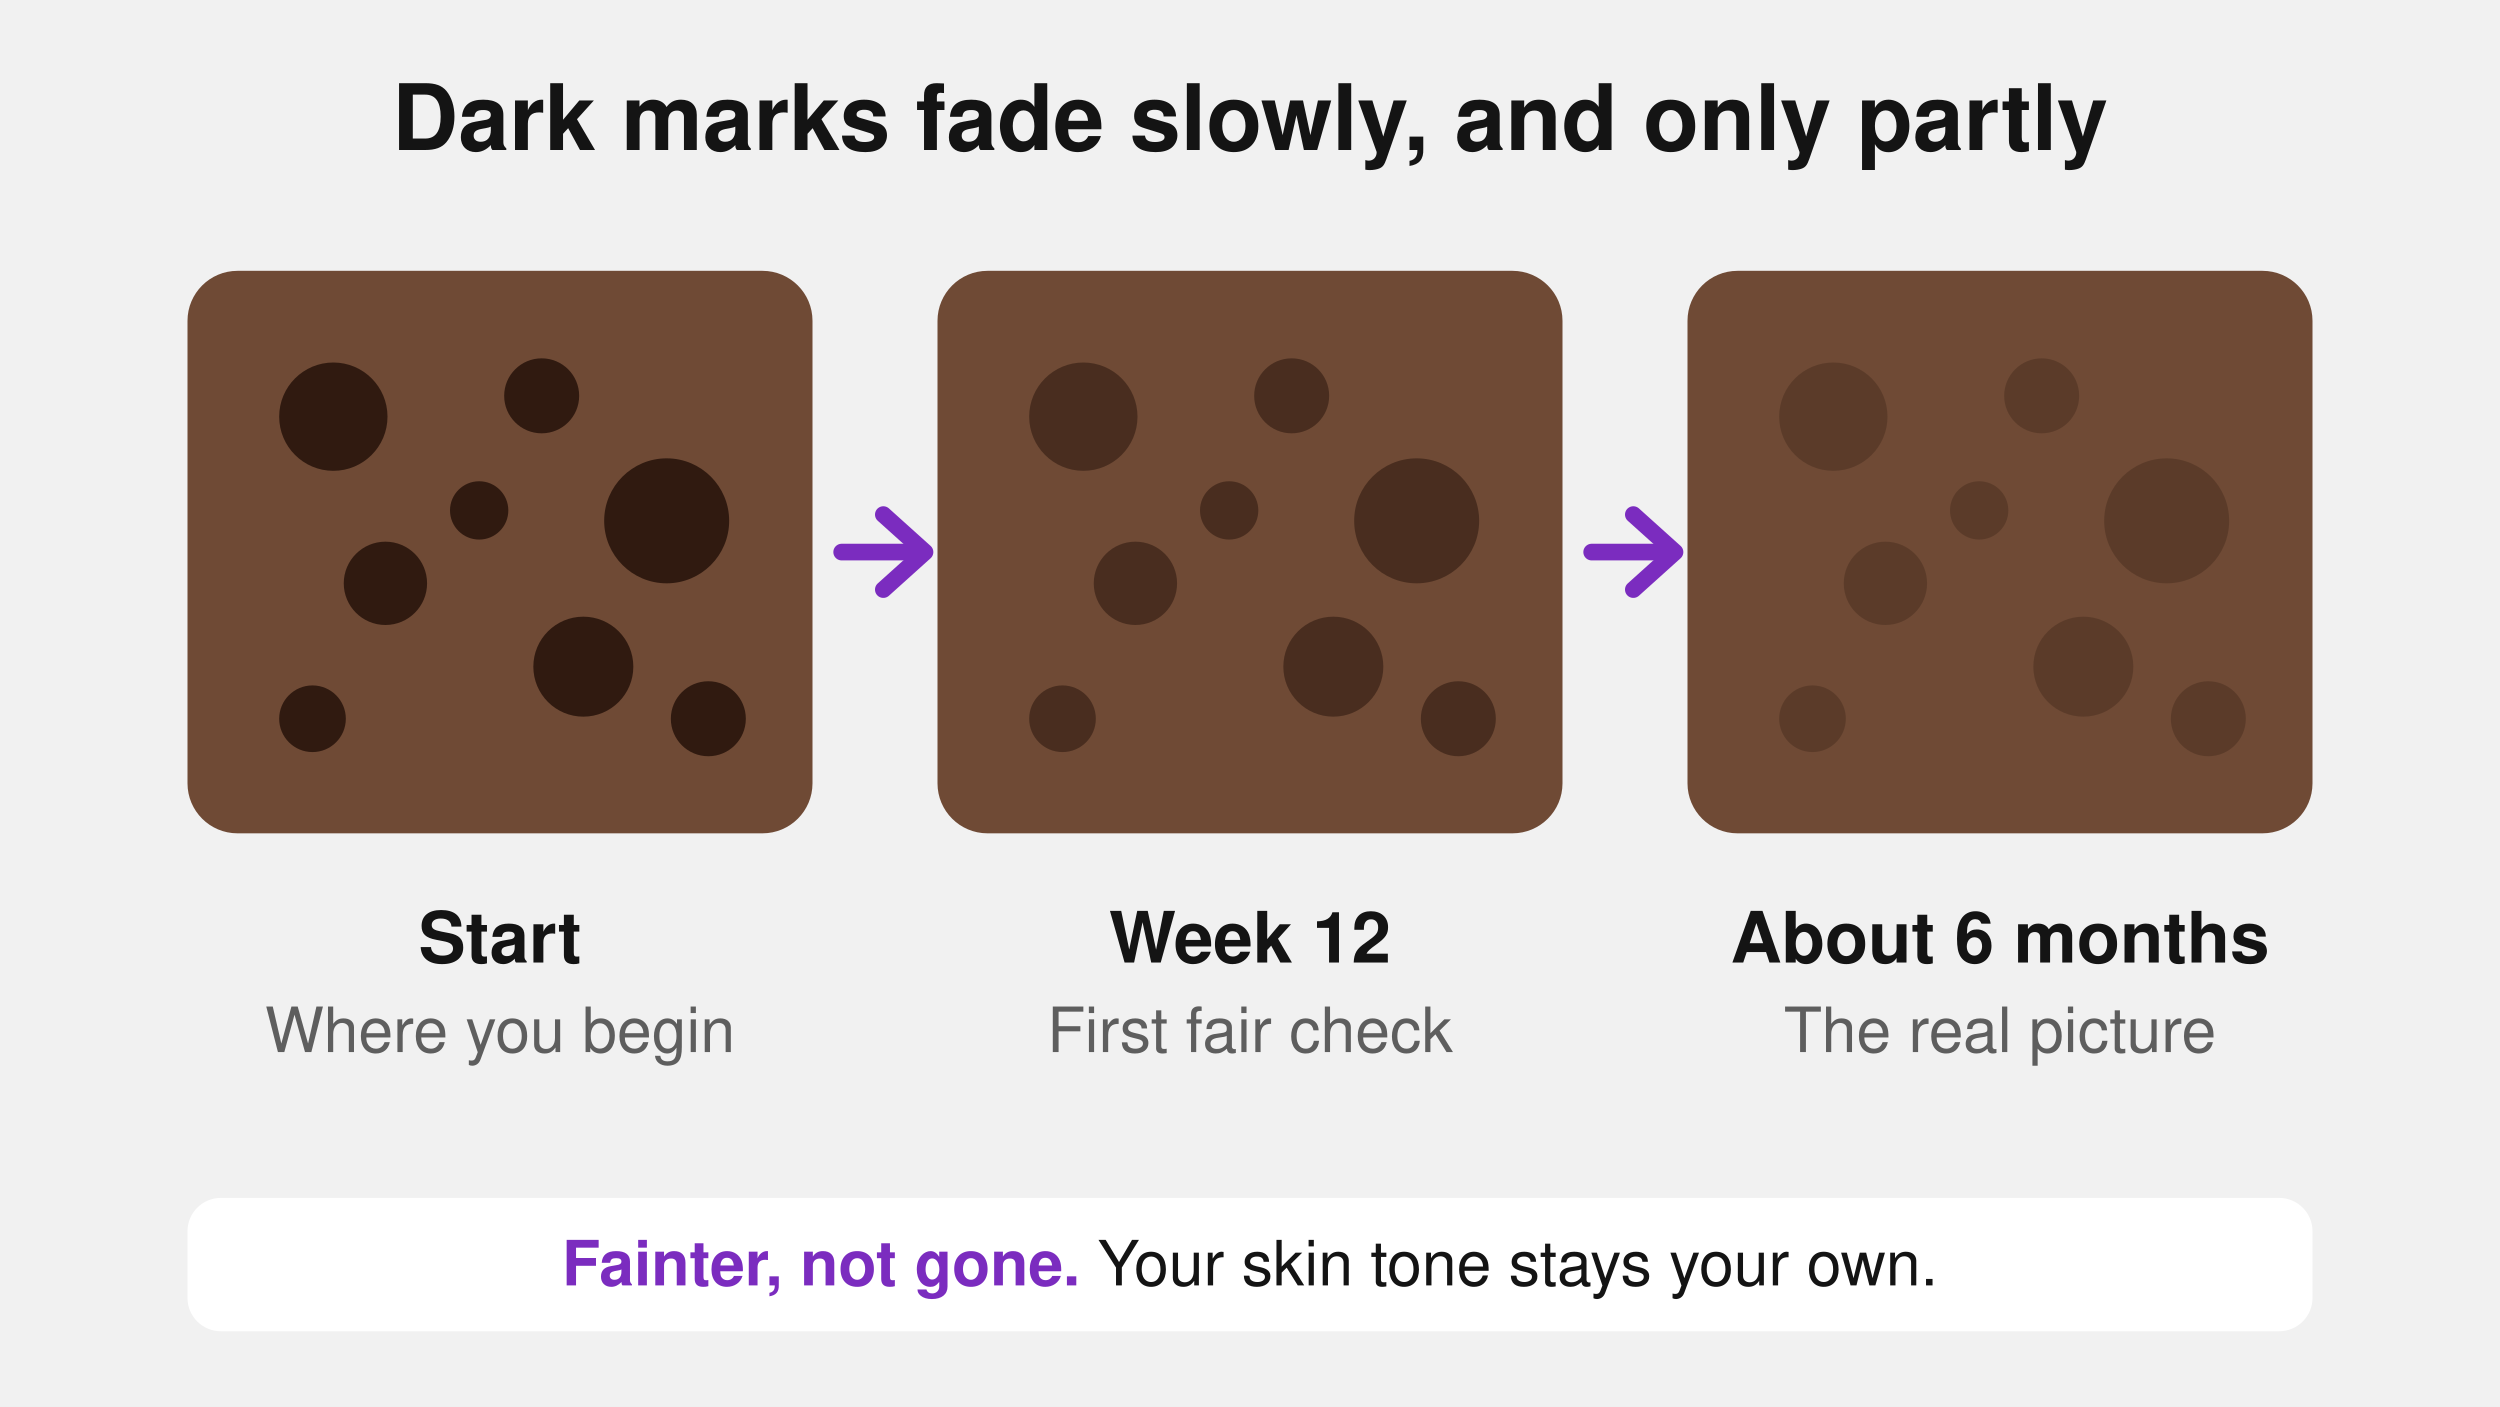
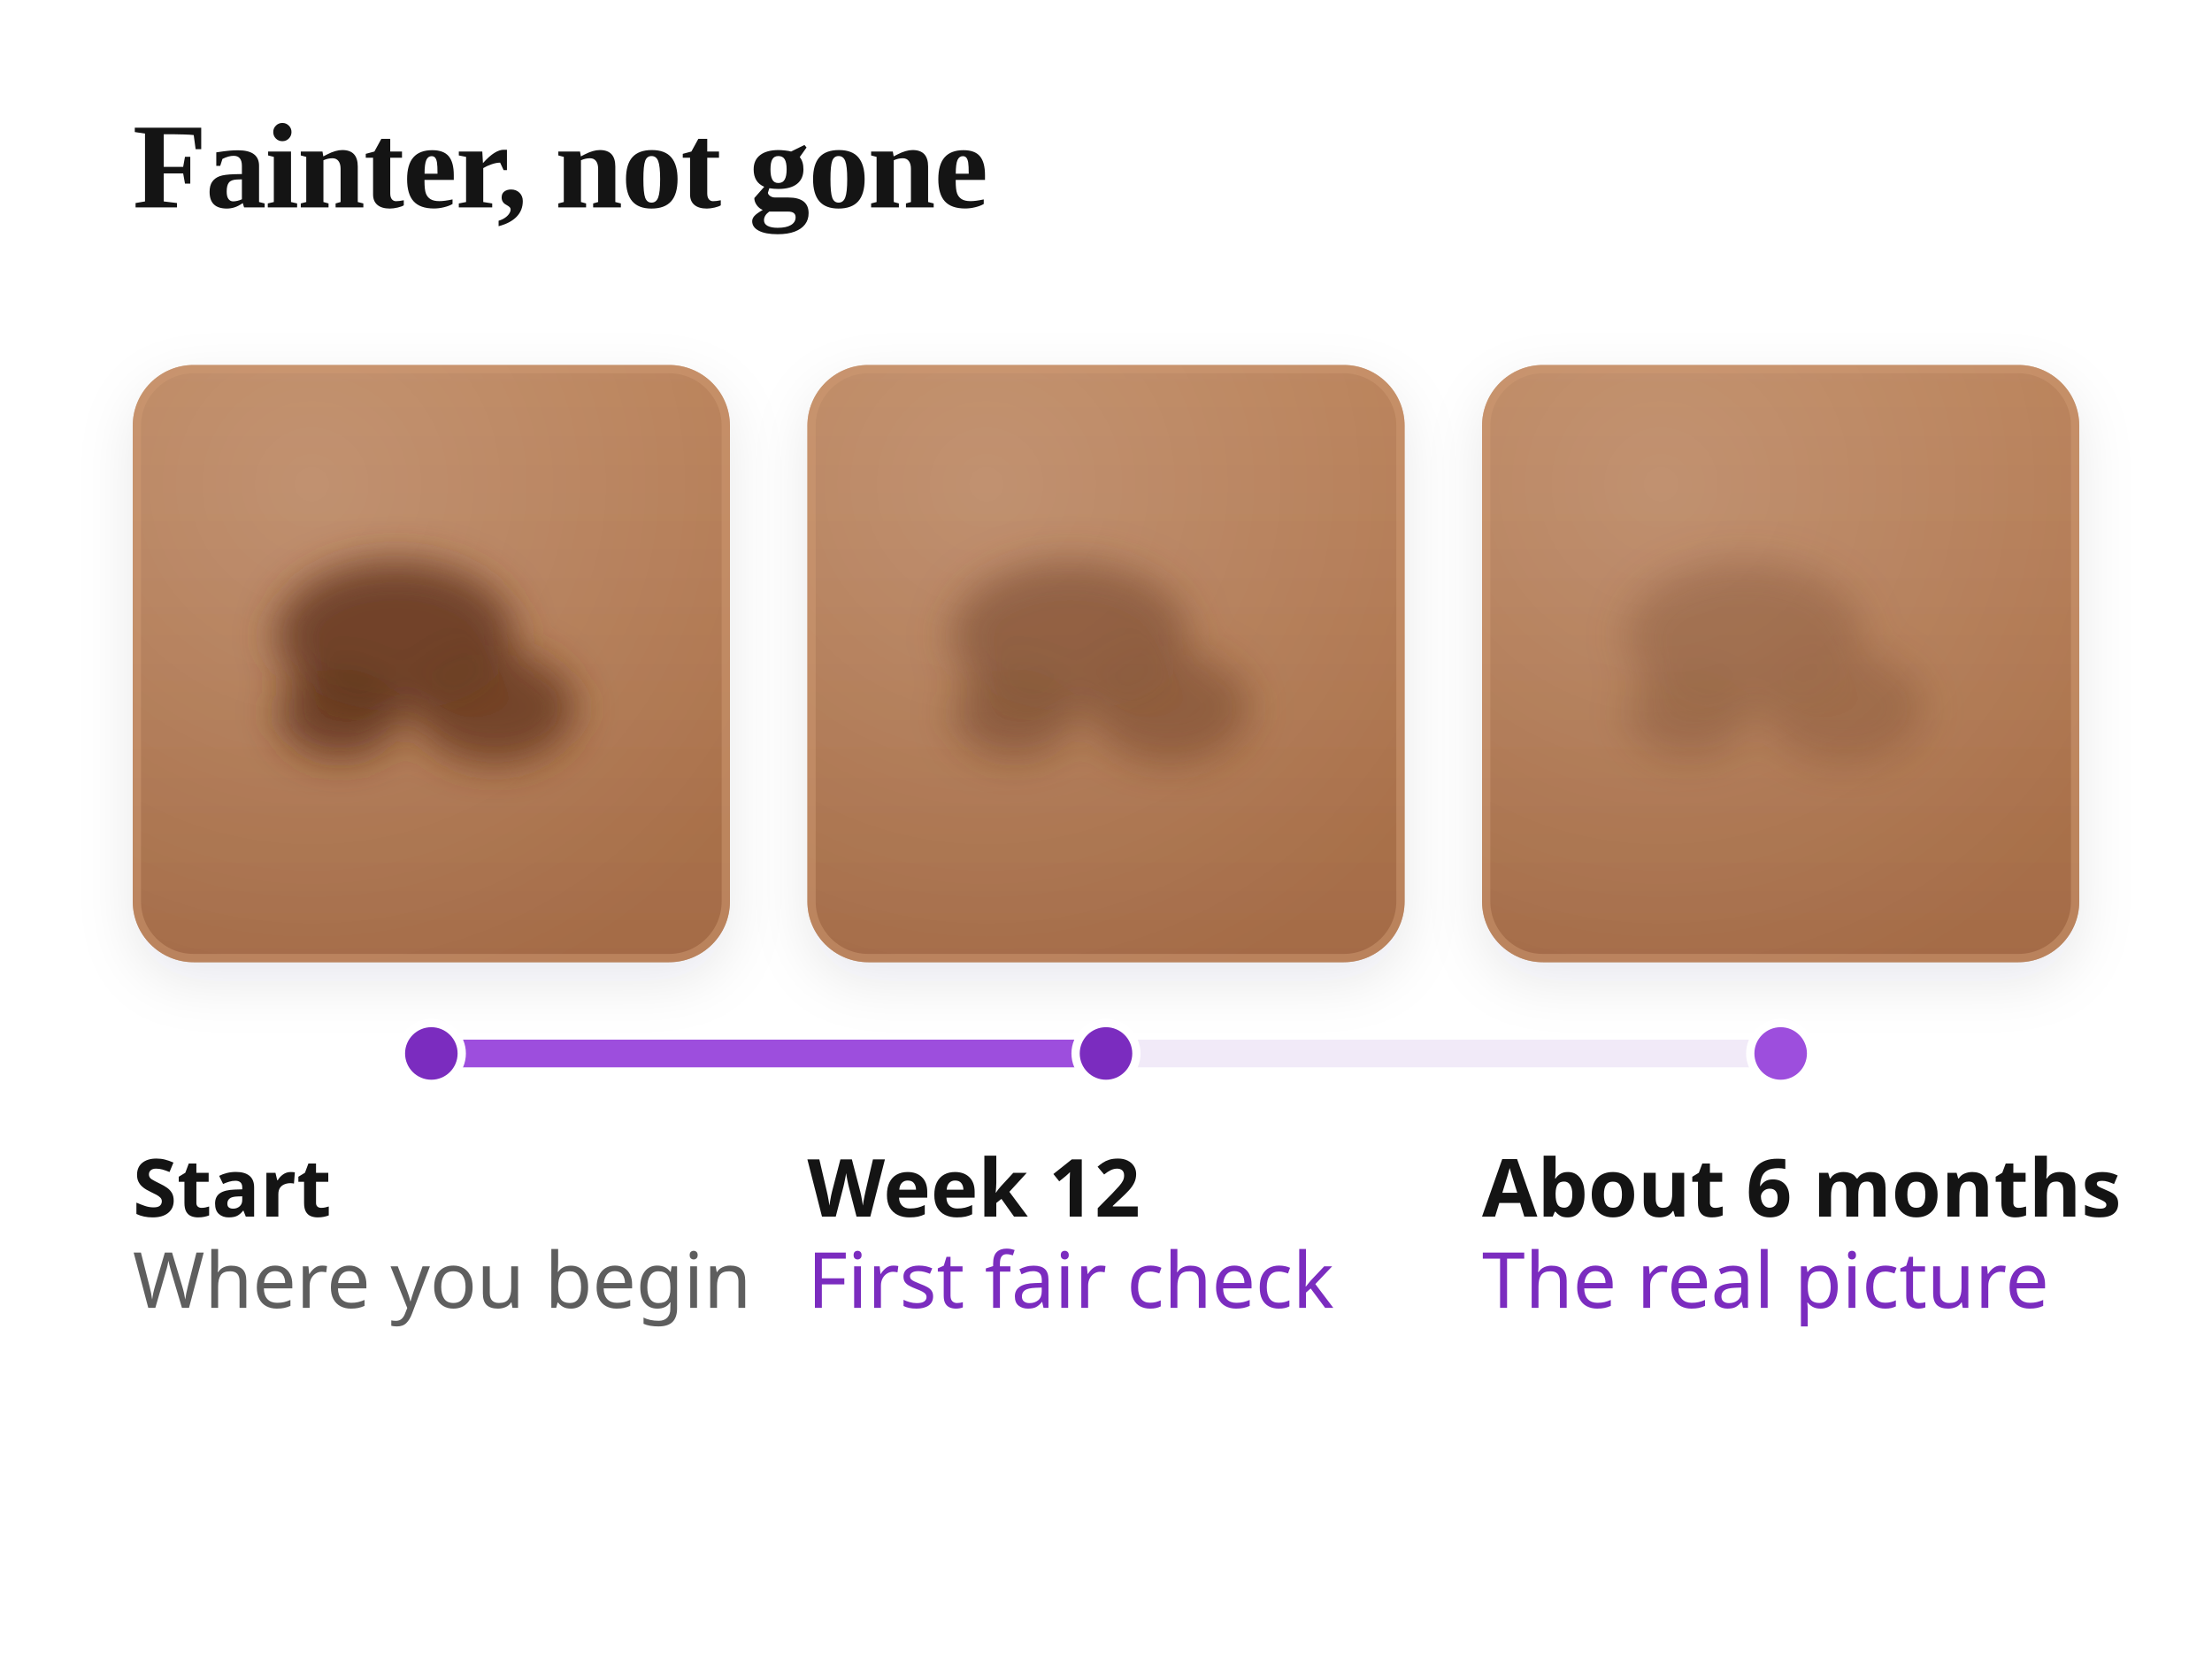
- <svg xmlns="http://www.w3.org/2000/svg" viewBox="0 0 1200 675" width="1200" height="675" font-family="Helvetica, Arial, sans-serif">
-   <rect width="1200" height="675" fill="#f1f1f1" />
-   <text x="600" y="72" font-size="44" font-weight="700" text-anchor="middle" fill="#141414">Dark marks fade slowly, and only partly</text>
-   <rect x="90" y="130" width="300" height="270" rx="24" fill="#6f4a35" />
-   <circle cx="160" cy="200" r="26" fill="#2a160d" fill-opacity="0.9" />
-   <circle cx="260" cy="190" r="18" fill="#2a160d" fill-opacity="0.9" />
-   <circle cx="320" cy="250" r="30" fill="#2a160d" fill-opacity="0.9" />
-   <circle cx="185" cy="280" r="20" fill="#2a160d" fill-opacity="0.9" />
-   <circle cx="280" cy="320" r="24" fill="#2a160d" fill-opacity="0.9" />
-   <circle cx="150" cy="345" r="16" fill="#2a160d" fill-opacity="0.9" />
-   <circle cx="340" cy="345" r="18" fill="#2a160d" fill-opacity="0.9" />
-   <circle cx="230" cy="245" r="14" fill="#2a160d" fill-opacity="0.9" />
-   <text x="240" y="462" font-size="34" font-weight="700" text-anchor="middle" fill="#141414">Start</text>
-   <text x="240" y="505" font-size="30" text-anchor="middle" fill="#5e5e5e">Where you begin</text>
-   <rect x="450" y="130" width="300" height="270" rx="24" fill="#6f4a35" />
-   <circle cx="520" cy="200" r="26" fill="#2a160d" fill-opacity="0.55" />
-   <circle cx="620" cy="190" r="18" fill="#2a160d" fill-opacity="0.55" />
-   <circle cx="680" cy="250" r="30" fill="#2a160d" fill-opacity="0.55" />
-   <circle cx="545" cy="280" r="20" fill="#2a160d" fill-opacity="0.55" />
-   <circle cx="640" cy="320" r="24" fill="#2a160d" fill-opacity="0.55" />
-   <circle cx="510" cy="345" r="16" fill="#2a160d" fill-opacity="0.55" />
-   <circle cx="700" cy="345" r="18" fill="#2a160d" fill-opacity="0.55" />
-   <circle cx="590" cy="245" r="14" fill="#2a160d" fill-opacity="0.55" />
-   <text x="600" y="462" font-size="34" font-weight="700" text-anchor="middle" fill="#141414">Week 12</text>
-   <text x="600" y="505" font-size="30" text-anchor="middle" fill="#5e5e5e">First fair check</text>
-   <rect x="810" y="130" width="300" height="270" rx="24" fill="#6f4a35" />
-   <circle cx="880" cy="200" r="26" fill="#2a160d" fill-opacity="0.28" />
-   <circle cx="980" cy="190" r="18" fill="#2a160d" fill-opacity="0.28" />
-   <circle cx="1040" cy="250" r="30" fill="#2a160d" fill-opacity="0.28" />
-   <circle cx="905" cy="280" r="20" fill="#2a160d" fill-opacity="0.28" />
-   <circle cx="1000" cy="320" r="24" fill="#2a160d" fill-opacity="0.28" />
-   <circle cx="870" cy="345" r="16" fill="#2a160d" fill-opacity="0.28" />
-   <circle cx="1060" cy="345" r="18" fill="#2a160d" fill-opacity="0.28" />
-   <circle cx="950" cy="245" r="14" fill="#2a160d" fill-opacity="0.28" />
-   <text x="960" y="462" font-size="34" font-weight="700" text-anchor="middle" fill="#141414">About 6 months</text>
-   <text x="960" y="505" font-size="30" text-anchor="middle" fill="#5e5e5e">The real picture</text>
-   <path d="M404 265 L436 265" stroke="#7b2cbf" stroke-width="8" stroke-linecap="round" />
-   <path d="M424 247 L444 265 L424 283" fill="none" stroke="#7b2cbf" stroke-width="8" stroke-linecap="round" stroke-linejoin="round" />
-   <path d="M764 265 L796 265" stroke="#7b2cbf" stroke-width="8" stroke-linecap="round" />
-   <path d="M784 247 L804 265 L784 283" fill="none" stroke="#7b2cbf" stroke-width="8" stroke-linecap="round" stroke-linejoin="round" />
-   <rect x="90" y="575" width="1020" height="64" rx="16" fill="#ffffff" />
-   <text x="600" y="617" font-size="30" text-anchor="middle" fill="#141414">
-     <tspan font-weight="700" fill="#7b2cbf">Fainter, not gone.</tspan> Your skin tone stays your own.</text>
+ <svg xmlns="http://www.w3.org/2000/svg" viewBox="0 0 1600 1200" width="1600" height="1200">
+   <defs>
+     <linearGradient id="epi" x1="0" y1="0" x2="0" y2="1">
+       <stop offset="0" stop-color="#B98058" />
+       <stop offset="1" stop-color="#A46B46" />
+     </linearGradient>
+     <linearGradient id="derm" x1="0" y1="0" x2="0" y2="1">
+       <stop offset="0" stop-color="#EBCBB8" />
+       <stop offset="1" stop-color="#F4E2D7" />
+     </linearGradient>
+     <linearGradient id="air" x1="0" y1="0" x2="0" y2="1">
+       <stop offset="0" stop-color="#FAF7FC" />
+       <stop offset="1" stop-color="#F1EAF8" />
+     </linearGradient>
+     <linearGradient id="obj" x1="0" y1="0" x2="1" y2="0">
+       <stop offset="0" stop-color="#D9CFE5" />
+       <stop offset="0.35" stop-color="#E9E2F1" />
+       <stop offset="1" stop-color="#CFC3DE" />
+     </linearGradient>
+     <linearGradient id="body" x1="0" y1="0" x2="1" y2="0">
+       <stop offset="0" stop-color="#F3EFF7" />
+       <stop offset="0.3" stop-color="#FFFFFF" />
+       <stop offset="1" stop-color="#ECE6F2" />
+     </linearGradient>
+     <filter id="soft" x="-80%" y="-80%" width="260%" height="260%">
+       <feGaussianBlur stdDeviation="14" />
+     </filter>
+     <filter id="lift" x="-10%" y="-20%" width="120%" height="150%">
+       <feDropShadow dx="0" dy="14" stdDeviation="20" flood-color="#2B1640" flood-opacity="0.09" />
+     </filter>
+     <filter id="liftsm" x="-30%" y="-30%" width="160%" height="170%">
+       <feDropShadow dx="0" dy="8" stdDeviation="10" flood-color="#2B1640" flood-opacity="0.10" />
+     </filter>
+     <radialGradient id="shine" cx="0.3" cy="0.2" r="0.9">
+       <stop offset="0" stop-color="#FFFFFF" stop-opacity="0.16" />
+       <stop offset="1" stop-color="#FFFFFF" stop-opacity="0" />
+     </radialGradient>
+   </defs>
+   <rect width="1600" height="1200" fill="#FFFFFF" />
+   <text x="96" y="150" font-family="Source Serif 4" font-weight="600" font-size="88" fill="#141414" letter-spacing="-1">Fainter, not gone</text>
+   <g filter="url(#lift)">
+     <rect x="96" y="264" width="432" height="432" rx="44" fill="url(#epi)" />
+   </g>
+   <rect x="96" y="264" width="432" height="432" rx="44" fill="url(#shine)" />
+   <rect x="99" y="267" width="426" height="426" rx="41" fill="none" stroke="#CF9A72" stroke-width="6" opacity="0.5" />
+   <g opacity="1" filter="url(#soft)" transform="translate(96 264)">
+     <ellipse cx="190" cy="196" rx="86" ry="54" fill="#6A3B22" opacity="0.9" />
+     <ellipse cx="262" cy="248" rx="58" ry="40" fill="#6A3B22" opacity="0.85" />
+     <ellipse cx="150" cy="252" rx="44" ry="32" fill="#5E331D" opacity="0.8" />
+   </g>
+   <text x="96" y="880" font-family="Archivo" font-weight="600" font-size="58" fill="#141414">Start</text>
+   <text x="96" y="946" font-family="Archivo" font-weight="400" font-size="56" fill="#5E5E5E">Where you begin</text>
+   <g filter="url(#lift)">
+     <rect x="584" y="264" width="432" height="432" rx="44" fill="url(#epi)" />
+   </g>
+   <rect x="584" y="264" width="432" height="432" rx="44" fill="url(#shine)" />
+   <rect x="587" y="267" width="426" height="426" rx="41" fill="none" stroke="#CF9A72" stroke-width="6" opacity="0.5" />
+   <g opacity="0.55" filter="url(#soft)" transform="translate(584 264)">
+     <ellipse cx="190" cy="196" rx="86" ry="54" fill="#6A3B22" opacity="0.9" />
+     <ellipse cx="262" cy="248" rx="58" ry="40" fill="#6A3B22" opacity="0.85" />
+     <ellipse cx="150" cy="252" rx="44" ry="32" fill="#5E331D" opacity="0.8" />
+   </g>
+   <text x="584" y="880" font-family="Archivo" font-weight="600" font-size="58" fill="#141414">Week 12</text>
+   <text x="584" y="946" font-family="Archivo" font-weight="400" font-size="56" fill="#7B2CBF">First fair check</text>
+   <g filter="url(#lift)">
+     <rect x="1072" y="264" width="432" height="432" rx="44" fill="url(#epi)" />
+   </g>
+   <rect x="1072" y="264" width="432" height="432" rx="44" fill="url(#shine)" />
+   <rect x="1075" y="267" width="426" height="426" rx="41" fill="none" stroke="#CF9A72" stroke-width="6" opacity="0.5" />
+   <g opacity="0.32" filter="url(#soft)" transform="translate(1072 264)">
+     <ellipse cx="190" cy="196" rx="86" ry="54" fill="#6A3B22" opacity="0.9" />
+     <ellipse cx="262" cy="248" rx="58" ry="40" fill="#6A3B22" opacity="0.85" />
+     <ellipse cx="150" cy="252" rx="44" ry="32" fill="#5E331D" opacity="0.8" />
+   </g>
+   <text x="1072" y="880" font-family="Archivo" font-weight="600" font-size="58" fill="#141414">About 6 months</text>
+   <text x="1072" y="946" font-family="Archivo" font-weight="400" font-size="56" fill="#7B2CBF">The real picture</text>
+   <rect x="312" y="752" width="976" height="20" rx="10" fill="#F1EAF8" />
+   <rect x="312" y="752" width="488" height="20" rx="10" fill="#9D4EDD" />
+   <circle cx="312" cy="762" r="22" fill="#7B2CBF" stroke="#FFFFFF" stroke-width="6" />
+   <circle cx="800" cy="762" r="22" fill="#7B2CBF" stroke="#FFFFFF" stroke-width="6" />
+   <circle cx="1288" cy="762" r="22" fill="#9D4EDD" stroke="#FFFFFF" stroke-width="6" />
</svg>
